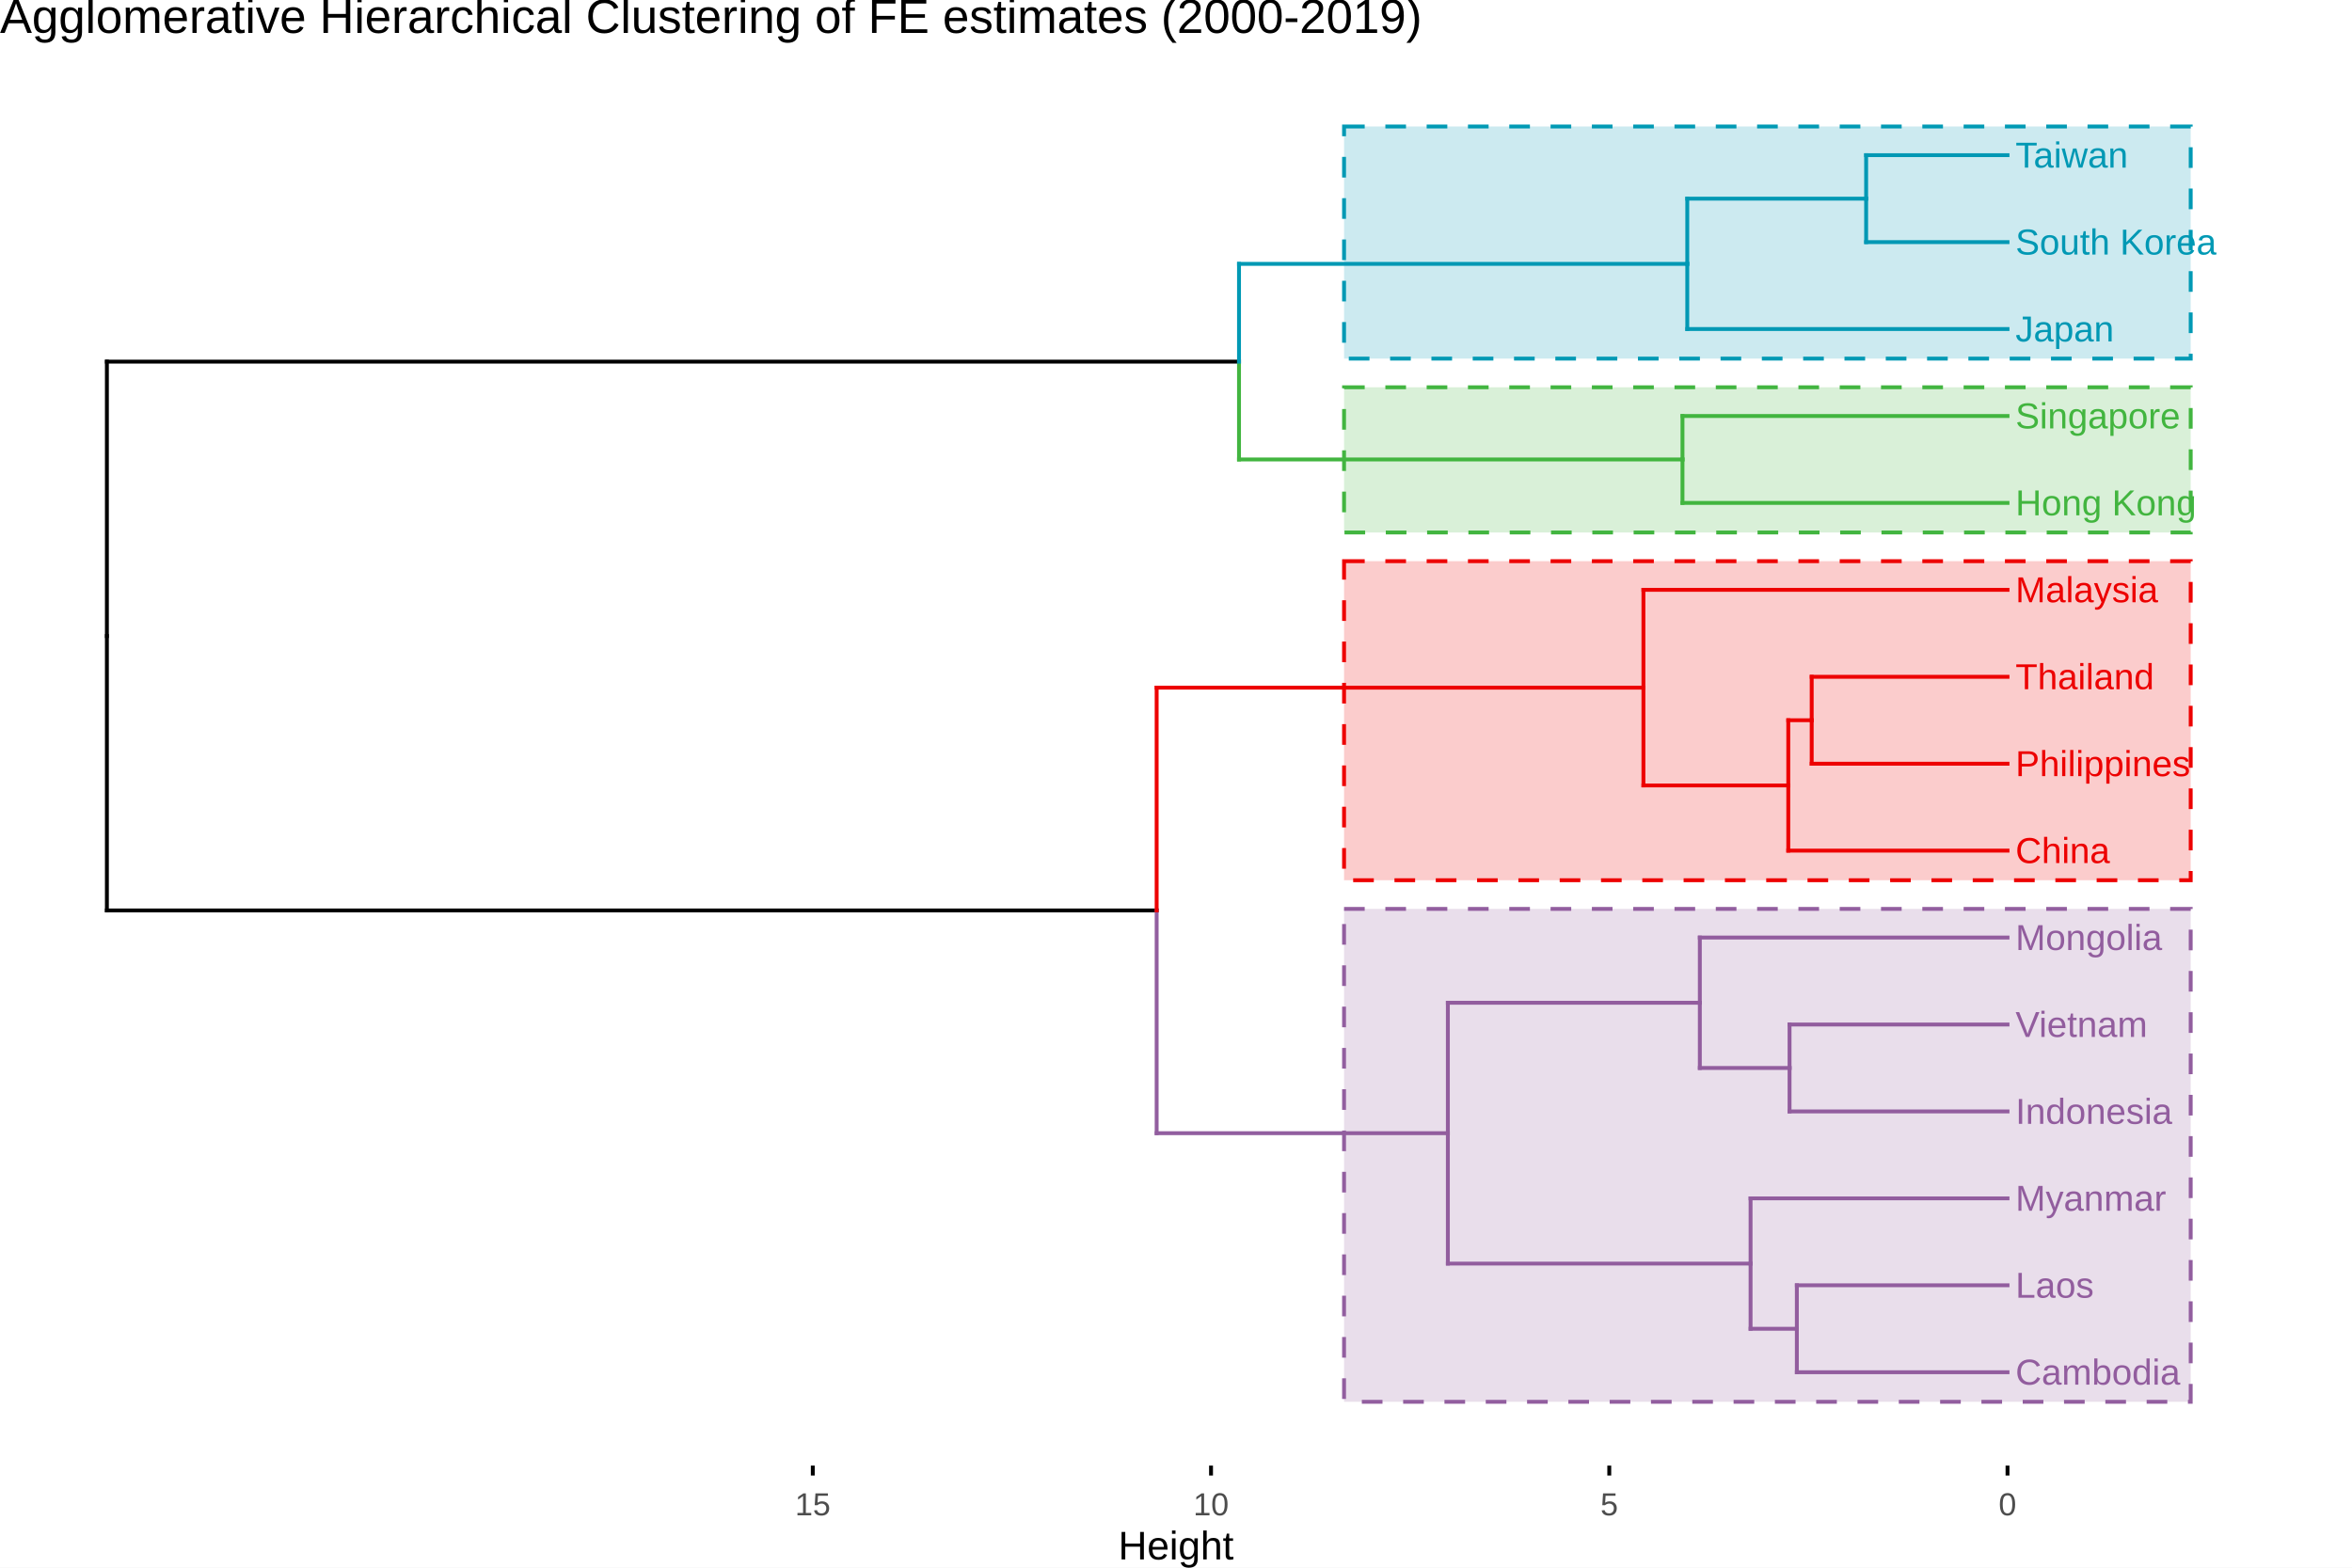
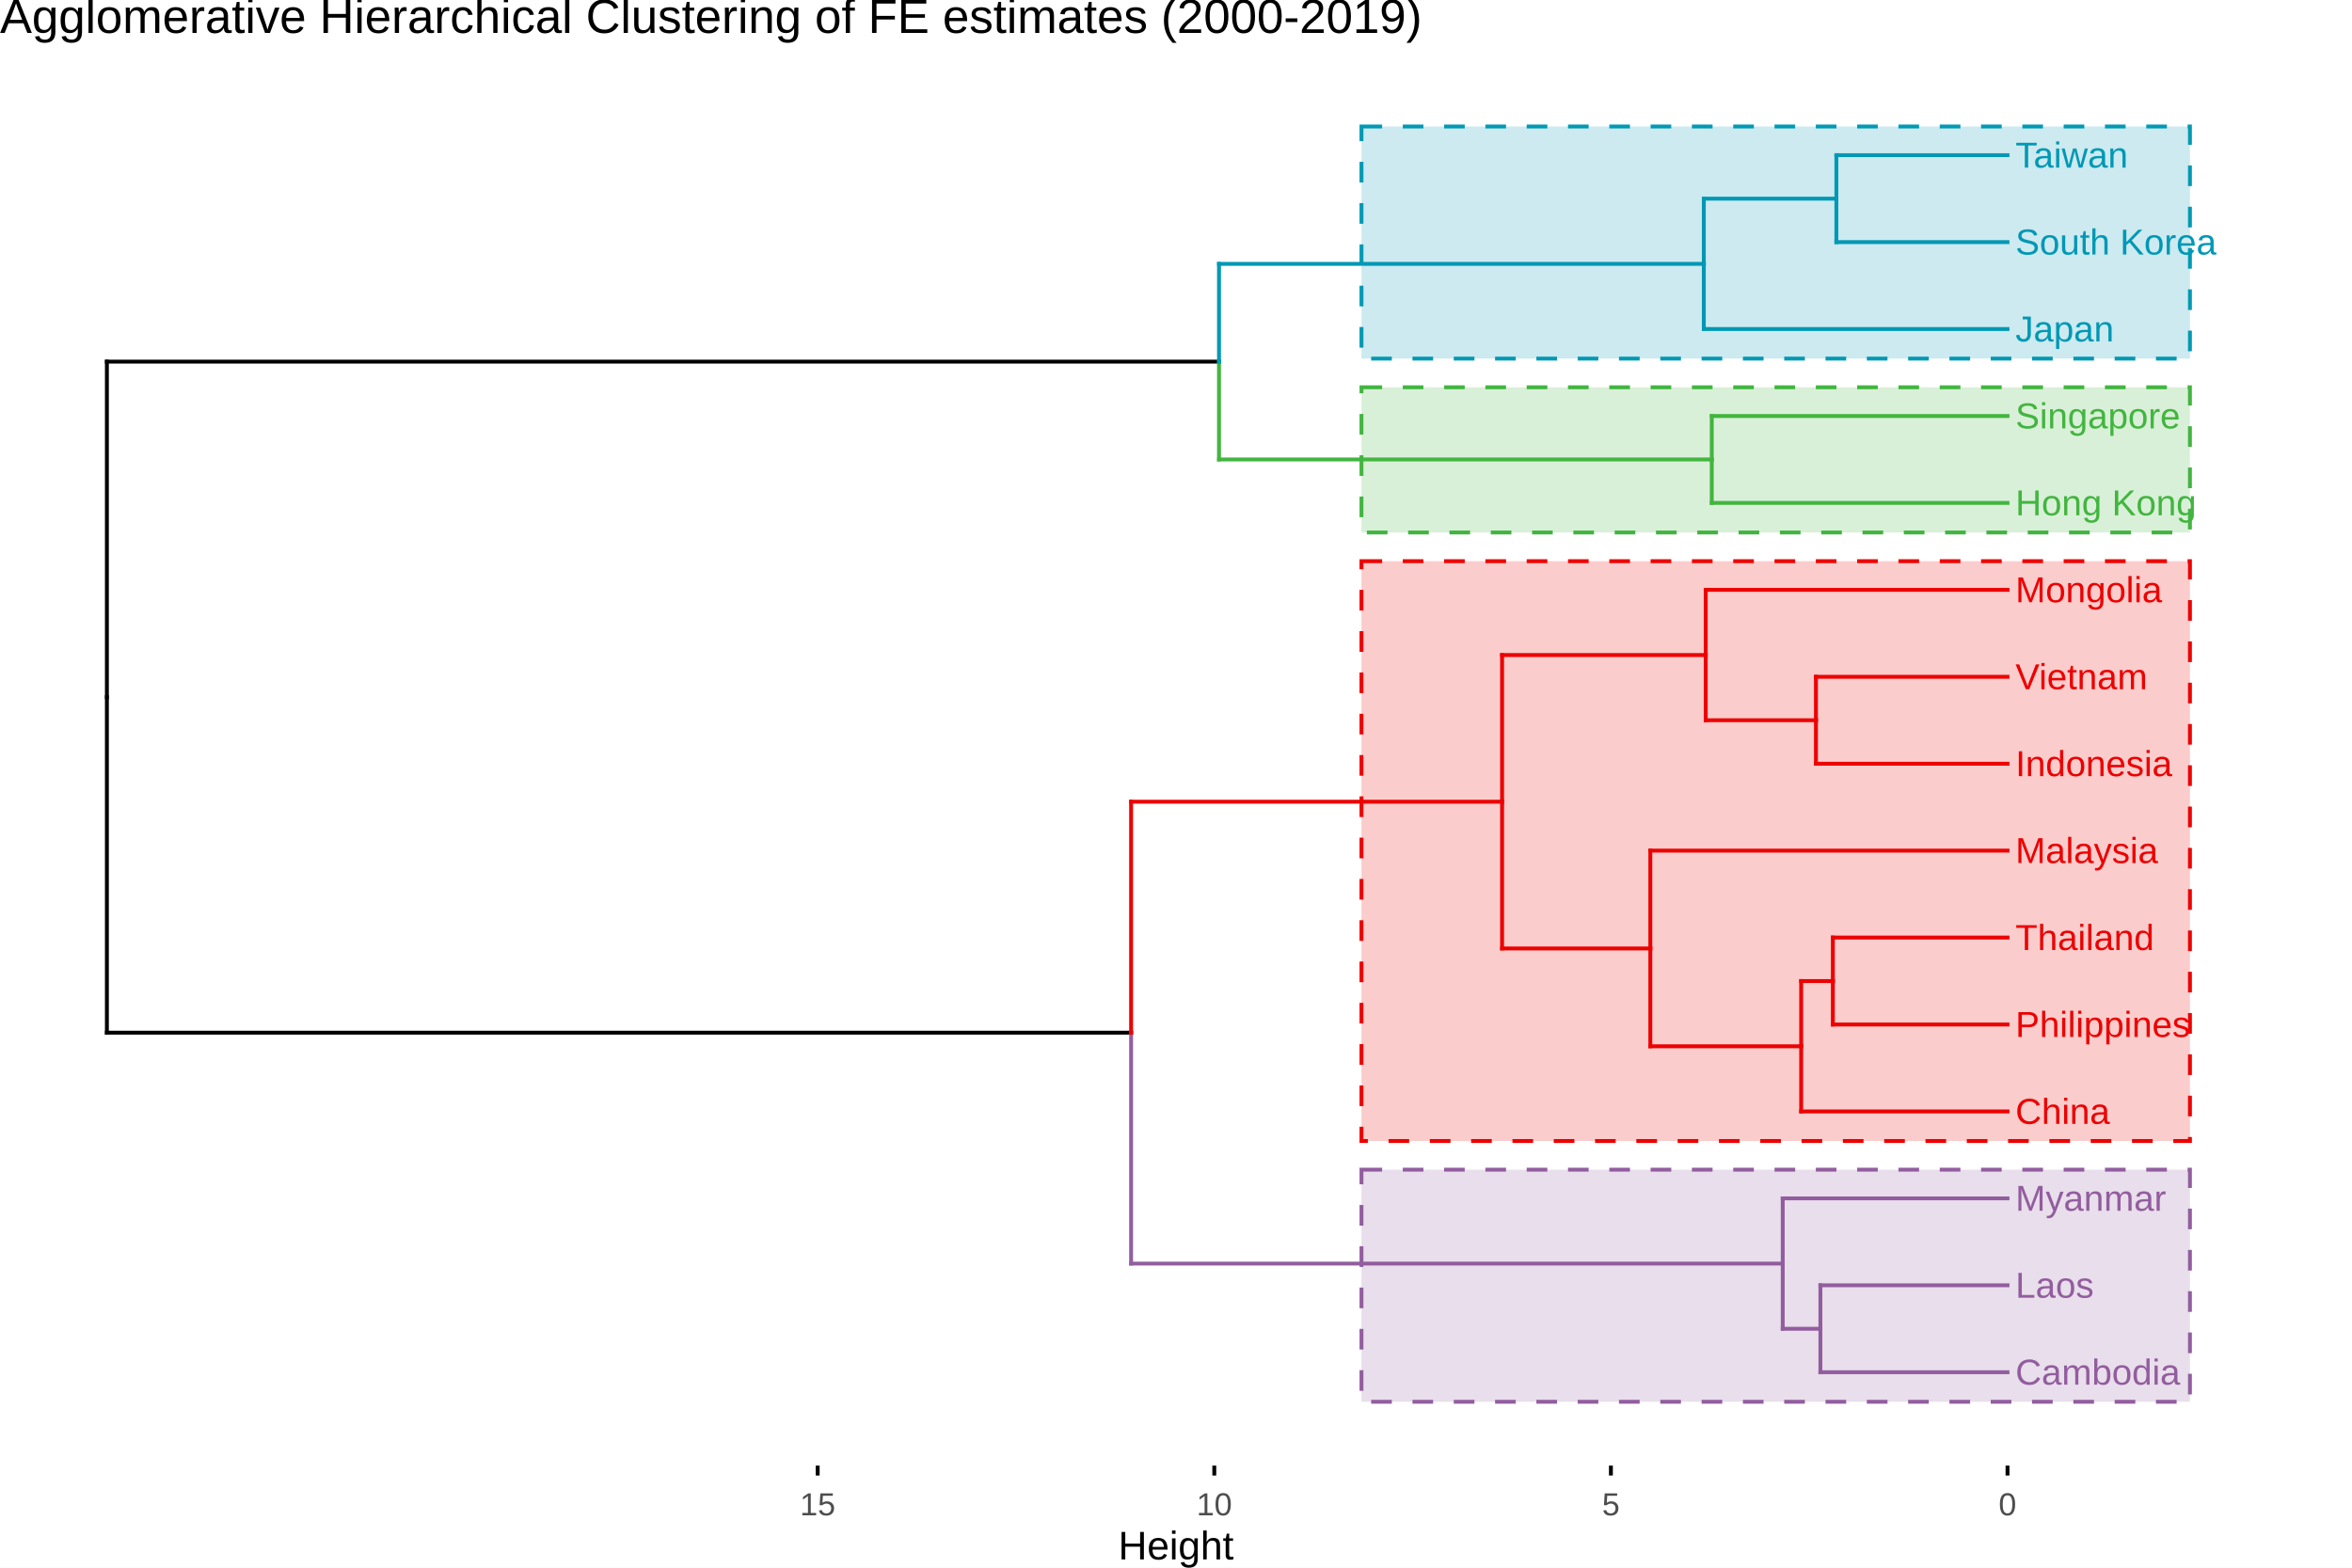
<svg xmlns="http://www.w3.org/2000/svg" width="648.00pt" height="432.00pt" viewBox="0 0 648.00 432.00">
  <g class="svglite">
    <defs>
      <style type="text/css">
    .svglite line, .svglite polyline, .svglite polygon, .svglite path, .svglite rect, .svglite circle {
      fill: none;
      stroke: #000000;
      stroke-linecap: round;
      stroke-linejoin: round;
      stroke-miterlimit: 10.00;
    }
    .svglite text {
      white-space: pre;
    }
    .svglite g.glyphgroup path {
      fill: inherit;
      stroke: none;
    }
  </style>
    </defs>
    <rect width="100%" height="100%" style="stroke: none; fill: #FFFFFF;" />
    <defs>
      <clipPath id="cpMC4wMHw2NDguMDB8MC4wMHw0MzIuMDA=">
        <rect x="0.00" y="0.00" width="648.00" height="432.00" />
      </clipPath>
    </defs>
    <g clip-path="url(#cpMC4wMHw2NDguMDB8MC4wMHw0MzIuMDA=)">
</g>
    <defs>
      <clipPath id="cpMC4wMHw2NDguMDB8MTcuMjl8NDAzLjg2">
        <rect x="0" y="17.29" width="648.00" height="386.57" />
      </clipPath>
    </defs>
    <g clip-path="url(#cpMC4wMHw2NDguMDB8MTcuMjl8NDAzLjg2)">
-       <line x1="29.45" y1="175.27" x2="29.45" y2="250.88" style="stroke-width: 1.07; stroke-linecap: square;" />
-       <line x1="29.45" y1="250.88" x2="318.67" y2="250.88" style="stroke-width: 1.07; stroke-linecap: square;" />
-       <line x1="318.67" y1="250.88" x2="318.67" y2="312.26" style="stroke-width: 1.07; stroke: #925E9F; stroke-linecap: square;" />
-       <line x1="318.67" y1="312.26" x2="398.90" y2="312.26" style="stroke-width: 1.07; stroke: #925E9F; stroke-linecap: square;" />
-       <line x1="398.90" y1="312.26" x2="398.90" y2="348.20" style="stroke-width: 1.07; stroke: #925E9F; stroke-linecap: square;" />
-       <line x1="398.90" y1="348.20" x2="482.30" y2="348.20" style="stroke-width: 1.07; stroke: #925E9F; stroke-linecap: square;" />
-       <line x1="482.30" y1="348.20" x2="482.30" y2="366.16" style="stroke-width: 1.07; stroke: #925E9F; stroke-linecap: square;" />
-       <line x1="482.30" y1="366.16" x2="495.05" y2="366.16" style="stroke-width: 1.07; stroke: #925E9F; stroke-linecap: square;" />
-       <line x1="495.05" y1="366.16" x2="495.05" y2="378.14" style="stroke-width: 1.07; stroke: #925E9F; stroke-linecap: square;" />
-       <line x1="495.05" y1="378.14" x2="553.09" y2="378.14" style="stroke-width: 1.07; stroke: #925E9F; stroke-linecap: square;" />
-       <line x1="495.05" y1="366.16" x2="495.05" y2="354.18" style="stroke-width: 1.07; stroke: #925E9F; stroke-linecap: square;" />
-       <line x1="495.05" y1="354.18" x2="553.09" y2="354.18" style="stroke-width: 1.07; stroke: #925E9F; stroke-linecap: square;" />
-       <line x1="482.30" y1="348.20" x2="482.30" y2="330.23" style="stroke-width: 1.07; stroke: #925E9F; stroke-linecap: square;" />
-       <line x1="482.30" y1="330.23" x2="553.09" y2="330.23" style="stroke-width: 1.07; stroke: #925E9F; stroke-linecap: square;" />
-       <line x1="398.90" y1="312.26" x2="398.90" y2="276.33" style="stroke-width: 1.07; stroke: #925E9F; stroke-linecap: square;" />
-       <line x1="398.90" y1="276.33" x2="468.32" y2="276.33" style="stroke-width: 1.07; stroke: #925E9F; stroke-linecap: square;" />
-       <line x1="468.32" y1="276.33" x2="468.32" y2="294.30" style="stroke-width: 1.07; stroke: #925E9F; stroke-linecap: square;" />
-       <line x1="468.32" y1="294.30" x2="493.04" y2="294.30" style="stroke-width: 1.07; stroke: #925E9F; stroke-linecap: square;" />
-       <line x1="493.04" y1="294.30" x2="493.04" y2="306.27" style="stroke-width: 1.07; stroke: #925E9F; stroke-linecap: square;" />
-       <line x1="493.04" y1="306.27" x2="553.09" y2="306.27" style="stroke-width: 1.07; stroke: #925E9F; stroke-linecap: square;" />
-       <line x1="493.04" y1="294.30" x2="493.04" y2="282.32" style="stroke-width: 1.07; stroke: #925E9F; stroke-linecap: square;" />
-       <line x1="493.04" y1="282.32" x2="553.09" y2="282.32" style="stroke-width: 1.07; stroke: #925E9F; stroke-linecap: square;" />
-       <line x1="468.32" y1="276.33" x2="468.32" y2="258.36" style="stroke-width: 1.07; stroke: #925E9F; stroke-linecap: square;" />
-       <line x1="468.32" y1="258.36" x2="553.09" y2="258.36" style="stroke-width: 1.07; stroke: #925E9F; stroke-linecap: square;" />
-       <line x1="318.67" y1="250.88" x2="318.67" y2="189.49" style="stroke-width: 1.07; stroke: #ED0000; stroke-linecap: square;" />
-       <line x1="318.67" y1="189.49" x2="452.78" y2="189.49" style="stroke-width: 1.07; stroke: #ED0000; stroke-linecap: square;" />
-       <line x1="452.78" y1="189.49" x2="452.78" y2="216.44" style="stroke-width: 1.07; stroke: #ED0000; stroke-linecap: square;" />
-       <line x1="452.78" y1="216.44" x2="492.69" y2="216.44" style="stroke-width: 1.07; stroke: #ED0000; stroke-linecap: square;" />
-       <line x1="492.69" y1="216.44" x2="492.69" y2="234.41" style="stroke-width: 1.07; stroke: #ED0000; stroke-linecap: square;" />
-       <line x1="492.69" y1="234.41" x2="553.09" y2="234.41" style="stroke-width: 1.07; stroke: #ED0000; stroke-linecap: square;" />
-       <line x1="492.69" y1="216.44" x2="492.69" y2="198.47" style="stroke-width: 1.07; stroke: #ED0000; stroke-linecap: square;" />
-       <line x1="492.69" y1="198.47" x2="499.14" y2="198.47" style="stroke-width: 1.07; stroke: #ED0000; stroke-linecap: square;" />
-       <line x1="499.14" y1="198.47" x2="499.14" y2="210.45" style="stroke-width: 1.07; stroke: #ED0000; stroke-linecap: square;" />
-       <line x1="499.14" y1="210.45" x2="553.09" y2="210.45" style="stroke-width: 1.07; stroke: #ED0000; stroke-linecap: square;" />
-       <line x1="499.14" y1="198.47" x2="499.14" y2="186.50" style="stroke-width: 1.07; stroke: #ED0000; stroke-linecap: square;" />
-       <line x1="499.14" y1="186.50" x2="553.09" y2="186.50" style="stroke-width: 1.07; stroke: #ED0000; stroke-linecap: square;" />
-       <line x1="452.78" y1="189.49" x2="452.78" y2="162.54" style="stroke-width: 1.07; stroke: #ED0000; stroke-linecap: square;" />
-       <line x1="452.78" y1="162.54" x2="553.09" y2="162.54" style="stroke-width: 1.07; stroke: #ED0000; stroke-linecap: square;" />
-       <line x1="29.45" y1="175.27" x2="29.45" y2="99.66" style="stroke-width: 1.07; stroke-linecap: square;" />
-       <line x1="29.45" y1="99.66" x2="341.36" y2="99.66" style="stroke-width: 1.07; stroke-linecap: square;" />
-       <line x1="341.36" y1="99.66" x2="341.36" y2="126.61" style="stroke-width: 1.07; stroke: #42B540; stroke-linecap: square;" />
-       <line x1="341.36" y1="126.61" x2="463.54" y2="126.61" style="stroke-width: 1.07; stroke: #42B540; stroke-linecap: square;" />
-       <line x1="463.54" y1="126.61" x2="463.54" y2="138.59" style="stroke-width: 1.07; stroke: #42B540; stroke-linecap: square;" />
-       <line x1="463.54" y1="138.59" x2="553.09" y2="138.59" style="stroke-width: 1.07; stroke: #42B540; stroke-linecap: square;" />
-       <line x1="463.54" y1="126.61" x2="463.54" y2="114.63" style="stroke-width: 1.07; stroke: #42B540; stroke-linecap: square;" />
-       <line x1="463.54" y1="114.63" x2="553.09" y2="114.63" style="stroke-width: 1.07; stroke: #42B540; stroke-linecap: square;" />
-       <line x1="341.36" y1="99.66" x2="341.36" y2="72.71" style="stroke-width: 1.07; stroke: #0099B4; stroke-linecap: square;" />
-       <line x1="341.36" y1="72.71" x2="464.86" y2="72.71" style="stroke-width: 1.07; stroke: #0099B4; stroke-linecap: square;" />
-       <line x1="464.86" y1="72.71" x2="464.86" y2="90.67" style="stroke-width: 1.07; stroke: #0099B4; stroke-linecap: square;" />
-       <line x1="464.86" y1="90.67" x2="553.09" y2="90.67" style="stroke-width: 1.07; stroke: #0099B4; stroke-linecap: square;" />
-       <line x1="464.86" y1="72.71" x2="464.86" y2="54.74" style="stroke-width: 1.07; stroke: #0099B4; stroke-linecap: square;" />
-       <line x1="464.86" y1="54.74" x2="514.14" y2="54.74" style="stroke-width: 1.07; stroke: #0099B4; stroke-linecap: square;" />
-       <line x1="514.14" y1="54.74" x2="514.14" y2="66.72" style="stroke-width: 1.07; stroke: #0099B4; stroke-linecap: square;" />
-       <line x1="514.14" y1="66.72" x2="553.09" y2="66.72" style="stroke-width: 1.07; stroke: #0099B4; stroke-linecap: square;" />
-       <line x1="514.14" y1="54.74" x2="514.14" y2="42.76" style="stroke-width: 1.07; stroke: #0099B4; stroke-linecap: square;" />
-       <line x1="514.14" y1="42.76" x2="553.09" y2="42.76" style="stroke-width: 1.07; stroke: #0099B4; stroke-linecap: square;" />
-       <text x="555.29" y="381.56" style="font-size: 9.96px;fill: #925E9F; font-family: &quot;Liberation Sans&quot;;" textLength="45.36px" lengthAdjust="spacingAndGlyphs">Cambodia</text>
-       <text x="555.29" y="357.61" style="font-size: 9.96px;fill: #925E9F; font-family: &quot;Liberation Sans&quot;;" textLength="21.58px" lengthAdjust="spacingAndGlyphs">Laos</text>
-       <text x="555.29" y="333.65" style="font-size: 9.96px;fill: #925E9F; font-family: &quot;Liberation Sans&quot;;" textLength="41.48px" lengthAdjust="spacingAndGlyphs">Myanmar</text>
-       <text x="555.29" y="309.70" style="font-size: 9.96px;fill: #925E9F; font-family: &quot;Liberation Sans&quot;;" textLength="43.16px" lengthAdjust="spacingAndGlyphs">Indonesia</text>
-       <text x="555.29" y="285.74" style="font-size: 9.96px;fill: #925E9F; font-family: &quot;Liberation Sans&quot;;" textLength="36.33px" lengthAdjust="spacingAndGlyphs">Vietnam</text>
-       <text x="555.29" y="261.79" style="font-size: 9.96px;fill: #925E9F; font-family: &quot;Liberation Sans&quot;;" textLength="40.39px" lengthAdjust="spacingAndGlyphs">Mongolia</text>
-       <text x="555.29" y="237.83" style="font-size: 9.96px;fill: #ED0000; font-family: &quot;Liberation Sans&quot;;" textLength="26.00px" lengthAdjust="spacingAndGlyphs">China</text>
-       <text x="555.29" y="213.88" style="font-size: 9.96px;fill: #ED0000; font-family: &quot;Liberation Sans&quot;;" textLength="48.16px" lengthAdjust="spacingAndGlyphs">Philippines</text>
-       <text x="555.29" y="189.92" style="font-size: 9.96px;fill: #ED0000; font-family: &quot;Liberation Sans&quot;;" textLength="38.17px" lengthAdjust="spacingAndGlyphs">Thailand</text>
-       <text x="555.29" y="165.96" style="font-size: 9.96px;fill: #ED0000; font-family: &quot;Liberation Sans&quot;;" textLength="39.30px" lengthAdjust="spacingAndGlyphs">Malaysia</text>
-       <text x="555.29" y="142.01" style="font-size: 9.96px;fill: #42B540; font-family: &quot;Liberation Sans&quot;;" textLength="49.78px" lengthAdjust="spacingAndGlyphs">Hong Kong</text>
-       <text x="555.29" y="118.05" style="font-size: 9.96px;fill: #42B540; font-family: &quot;Liberation Sans&quot;;" textLength="45.36px" lengthAdjust="spacingAndGlyphs">Singapore</text>
-       <text x="555.29" y="94.10" style="font-size: 9.96px;fill: #0099B4; font-family: &quot;Liberation Sans&quot;;" textLength="27.11px" lengthAdjust="spacingAndGlyphs">Japan</text>
-       <text x="555.29" y="70.14" style="font-size: 9.96px;fill: #0099B4; font-family: &quot;Liberation Sans&quot;;" textLength="55.31px" lengthAdjust="spacingAndGlyphs">South Korea</text>
-       <text x="555.29" y="46.19" style="font-size: 9.96px;fill: #0099B4; font-family: &quot;Liberation Sans&quot;;" textLength="30.97px" lengthAdjust="spacingAndGlyphs">Taiwan</text>
-       <rect x="370.30" y="250.46" width="233.26" height="135.83" style="stroke-width: 1.07; stroke: #925E9F; stroke-dasharray: 5.69,5.69; stroke-linecap: butt; stroke-linejoin: miter; fill: #925E9F; fill-opacity: 0.20;" />
-       <rect x="370.30" y="154.64" width="233.26" height="87.92" style="stroke-width: 1.07; stroke: #ED0000; stroke-dasharray: 5.69,5.69; stroke-linecap: butt; stroke-linejoin: miter; fill: #ED0000; fill-opacity: 0.20;" />
-       <rect x="370.30" y="106.72" width="233.26" height="40.01" style="stroke-width: 1.07; stroke: #42B540; stroke-dasharray: 5.69,5.69; stroke-linecap: butt; stroke-linejoin: miter; fill: #42B540; fill-opacity: 0.20;" />
-       <rect x="370.30" y="34.86" width="233.26" height="63.96" style="stroke-width: 1.07; stroke: #0099B4; stroke-dasharray: 5.69,5.69; stroke-linecap: butt; stroke-linejoin: miter; fill: #0099B4; fill-opacity: 0.20;" />
+       <line x1="29.45" y1="192.11" x2="29.45" y2="284.56" style="stroke-width: 1.07; stroke-linecap: square;" />
+       <line x1="29.45" y1="284.56" x2="311.63" y2="284.56" style="stroke-width: 1.07; stroke-linecap: square;" />
+       <line x1="311.63" y1="284.56" x2="311.63" y2="348.20" style="stroke-width: 1.07; stroke: #925E9F; stroke-linecap: square;" />
+       <line x1="311.63" y1="348.20" x2="491.16" y2="348.20" style="stroke-width: 1.07; stroke: #925E9F; stroke-linecap: square;" />
+       <line x1="491.16" y1="348.20" x2="491.16" y2="366.16" style="stroke-width: 1.07; stroke: #925E9F; stroke-linecap: square;" />
+       <line x1="491.16" y1="366.16" x2="501.54" y2="366.16" style="stroke-width: 1.07; stroke: #925E9F; stroke-linecap: square;" />
+       <line x1="501.54" y1="366.16" x2="501.54" y2="378.14" style="stroke-width: 1.07; stroke: #925E9F; stroke-linecap: square;" />
+       <line x1="501.54" y1="378.14" x2="553.09" y2="378.14" style="stroke-width: 1.07; stroke: #925E9F; stroke-linecap: square;" />
+       <line x1="501.54" y1="366.16" x2="501.54" y2="354.18" style="stroke-width: 1.07; stroke: #925E9F; stroke-linecap: square;" />
+       <line x1="501.54" y1="354.18" x2="553.09" y2="354.18" style="stroke-width: 1.07; stroke: #925E9F; stroke-linecap: square;" />
+       <line x1="491.16" y1="348.20" x2="491.16" y2="330.23" style="stroke-width: 1.07; stroke: #925E9F; stroke-linecap: square;" />
+       <line x1="491.16" y1="330.23" x2="553.09" y2="330.23" style="stroke-width: 1.07; stroke: #925E9F; stroke-linecap: square;" />
+       <line x1="311.63" y1="284.56" x2="311.63" y2="220.93" style="stroke-width: 1.07; stroke: #ED0000; stroke-linecap: square;" />
+       <line x1="311.63" y1="220.93" x2="413.84" y2="220.93" style="stroke-width: 1.07; stroke: #ED0000; stroke-linecap: square;" />
+       <line x1="413.84" y1="220.93" x2="413.84" y2="261.36" style="stroke-width: 1.07; stroke: #ED0000; stroke-linecap: square;" />
+       <line x1="413.84" y1="261.36" x2="454.68" y2="261.36" style="stroke-width: 1.07; stroke: #ED0000; stroke-linecap: square;" />
+       <line x1="454.68" y1="261.36" x2="454.68" y2="288.31" style="stroke-width: 1.07; stroke: #ED0000; stroke-linecap: square;" />
+       <line x1="454.68" y1="288.31" x2="496.24" y2="288.31" style="stroke-width: 1.07; stroke: #ED0000; stroke-linecap: square;" />
+       <line x1="496.24" y1="288.31" x2="496.24" y2="306.27" style="stroke-width: 1.07; stroke: #ED0000; stroke-linecap: square;" />
+       <line x1="496.24" y1="306.27" x2="553.09" y2="306.27" style="stroke-width: 1.07; stroke: #ED0000; stroke-linecap: square;" />
+       <line x1="496.24" y1="288.31" x2="496.24" y2="270.34" style="stroke-width: 1.07; stroke: #ED0000; stroke-linecap: square;" />
+       <line x1="496.24" y1="270.34" x2="504.97" y2="270.34" style="stroke-width: 1.07; stroke: #ED0000; stroke-linecap: square;" />
+       <line x1="504.97" y1="270.34" x2="504.97" y2="282.32" style="stroke-width: 1.07; stroke: #ED0000; stroke-linecap: square;" />
+       <line x1="504.97" y1="282.32" x2="553.09" y2="282.32" style="stroke-width: 1.07; stroke: #ED0000; stroke-linecap: square;" />
+       <line x1="504.97" y1="270.34" x2="504.97" y2="258.36" style="stroke-width: 1.07; stroke: #ED0000; stroke-linecap: square;" />
+       <line x1="504.97" y1="258.36" x2="553.09" y2="258.36" style="stroke-width: 1.07; stroke: #ED0000; stroke-linecap: square;" />
+       <line x1="454.68" y1="261.36" x2="454.68" y2="234.41" style="stroke-width: 1.07; stroke: #ED0000; stroke-linecap: square;" />
+       <line x1="454.68" y1="234.41" x2="553.09" y2="234.41" style="stroke-width: 1.07; stroke: #ED0000; stroke-linecap: square;" />
+       <line x1="413.84" y1="220.93" x2="413.84" y2="180.51" style="stroke-width: 1.07; stroke: #ED0000; stroke-linecap: square;" />
+       <line x1="413.84" y1="180.51" x2="469.94" y2="180.51" style="stroke-width: 1.07; stroke: #ED0000; stroke-linecap: square;" />
+       <line x1="469.94" y1="180.51" x2="469.94" y2="198.47" style="stroke-width: 1.07; stroke: #ED0000; stroke-linecap: square;" />
+       <line x1="469.94" y1="198.47" x2="500.31" y2="198.47" style="stroke-width: 1.07; stroke: #ED0000; stroke-linecap: square;" />
+       <line x1="500.31" y1="198.47" x2="500.31" y2="210.45" style="stroke-width: 1.07; stroke: #ED0000; stroke-linecap: square;" />
+       <line x1="500.31" y1="210.45" x2="553.09" y2="210.45" style="stroke-width: 1.07; stroke: #ED0000; stroke-linecap: square;" />
+       <line x1="500.31" y1="198.47" x2="500.31" y2="186.50" style="stroke-width: 1.07; stroke: #ED0000; stroke-linecap: square;" />
+       <line x1="500.31" y1="186.50" x2="553.09" y2="186.50" style="stroke-width: 1.07; stroke: #ED0000; stroke-linecap: square;" />
+       <line x1="469.94" y1="180.51" x2="469.94" y2="162.54" style="stroke-width: 1.07; stroke: #ED0000; stroke-linecap: square;" />
+       <line x1="469.94" y1="162.54" x2="553.09" y2="162.54" style="stroke-width: 1.07; stroke: #ED0000; stroke-linecap: square;" />
+       <line x1="29.45" y1="192.11" x2="29.45" y2="99.66" style="stroke-width: 1.07; stroke-linecap: square;" />
+       <line x1="29.45" y1="99.66" x2="335.85" y2="99.66" style="stroke-width: 1.07; stroke-linecap: square;" />
+       <line x1="335.85" y1="99.66" x2="335.85" y2="126.61" style="stroke-width: 1.07; stroke: #42B540; stroke-linecap: square;" />
+       <line x1="335.85" y1="126.61" x2="471.61" y2="126.61" style="stroke-width: 1.07; stroke: #42B540; stroke-linecap: square;" />
+       <line x1="471.61" y1="126.61" x2="471.61" y2="138.59" style="stroke-width: 1.07; stroke: #42B540; stroke-linecap: square;" />
+       <line x1="471.61" y1="138.59" x2="553.09" y2="138.59" style="stroke-width: 1.07; stroke: #42B540; stroke-linecap: square;" />
+       <line x1="471.61" y1="126.61" x2="471.61" y2="114.63" style="stroke-width: 1.07; stroke: #42B540; stroke-linecap: square;" />
+       <line x1="471.61" y1="114.63" x2="553.09" y2="114.63" style="stroke-width: 1.07; stroke: #42B540; stroke-linecap: square;" />
+       <line x1="335.85" y1="99.66" x2="335.85" y2="72.71" style="stroke-width: 1.07; stroke: #0099B4; stroke-linecap: square;" />
+       <line x1="335.85" y1="72.71" x2="469.42" y2="72.71" style="stroke-width: 1.07; stroke: #0099B4; stroke-linecap: square;" />
+       <line x1="469.42" y1="72.71" x2="469.42" y2="90.67" style="stroke-width: 1.07; stroke: #0099B4; stroke-linecap: square;" />
+       <line x1="469.42" y1="90.67" x2="553.09" y2="90.67" style="stroke-width: 1.07; stroke: #0099B4; stroke-linecap: square;" />
+       <line x1="469.42" y1="72.71" x2="469.42" y2="54.74" style="stroke-width: 1.07; stroke: #0099B4; stroke-linecap: square;" />
+       <line x1="469.42" y1="54.74" x2="505.94" y2="54.74" style="stroke-width: 1.07; stroke: #0099B4; stroke-linecap: square;" />
+       <line x1="505.94" y1="54.74" x2="505.94" y2="66.72" style="stroke-width: 1.07; stroke: #0099B4; stroke-linecap: square;" />
+       <line x1="505.94" y1="66.72" x2="553.09" y2="66.72" style="stroke-width: 1.07; stroke: #0099B4; stroke-linecap: square;" />
+       <line x1="505.94" y1="54.74" x2="505.94" y2="42.76" style="stroke-width: 1.07; stroke: #0099B4; stroke-linecap: square;" />
+       <line x1="505.94" y1="42.76" x2="553.09" y2="42.76" style="stroke-width: 1.07; stroke: #0099B4; stroke-linecap: square;" />
+       <text x="555.28" y="381.56" style="font-size: 9.96px;fill: #925E9F; font-family: &quot;Liberation Sans&quot;;" textLength="45.36px" lengthAdjust="spacingAndGlyphs">Cambodia</text>
+       <text x="555.28" y="357.61" style="font-size: 9.96px;fill: #925E9F; font-family: &quot;Liberation Sans&quot;;" textLength="21.58px" lengthAdjust="spacingAndGlyphs">Laos</text>
+       <text x="555.28" y="333.65" style="font-size: 9.96px;fill: #925E9F; font-family: &quot;Liberation Sans&quot;;" textLength="41.48px" lengthAdjust="spacingAndGlyphs">Myanmar</text>
+       <text x="555.28" y="309.70" style="font-size: 9.96px;fill: #ED0000; font-family: &quot;Liberation Sans&quot;;" textLength="26.00px" lengthAdjust="spacingAndGlyphs">China</text>
+       <text x="555.28" y="285.74" style="font-size: 9.96px;fill: #ED0000; font-family: &quot;Liberation Sans&quot;;" textLength="48.16px" lengthAdjust="spacingAndGlyphs">Philippines</text>
+       <text x="555.28" y="261.79" style="font-size: 9.96px;fill: #ED0000; font-family: &quot;Liberation Sans&quot;;" textLength="38.17px" lengthAdjust="spacingAndGlyphs">Thailand</text>
+       <text x="555.28" y="237.83" style="font-size: 9.96px;fill: #ED0000; font-family: &quot;Liberation Sans&quot;;" textLength="39.30px" lengthAdjust="spacingAndGlyphs">Malaysia</text>
+       <text x="555.28" y="213.88" style="font-size: 9.96px;fill: #ED0000; font-family: &quot;Liberation Sans&quot;;" textLength="43.16px" lengthAdjust="spacingAndGlyphs">Indonesia</text>
+       <text x="555.28" y="189.92" style="font-size: 9.96px;fill: #ED0000; font-family: &quot;Liberation Sans&quot;;" textLength="36.33px" lengthAdjust="spacingAndGlyphs">Vietnam</text>
+       <text x="555.28" y="165.96" style="font-size: 9.96px;fill: #ED0000; font-family: &quot;Liberation Sans&quot;;" textLength="40.39px" lengthAdjust="spacingAndGlyphs">Mongolia</text>
+       <text x="555.28" y="142.01" style="font-size: 9.96px;fill: #42B540; font-family: &quot;Liberation Sans&quot;;" textLength="49.78px" lengthAdjust="spacingAndGlyphs">Hong Kong</text>
+       <text x="555.28" y="118.05" style="font-size: 9.96px;fill: #42B540; font-family: &quot;Liberation Sans&quot;;" textLength="45.36px" lengthAdjust="spacingAndGlyphs">Singapore</text>
+       <text x="555.28" y="94.10" style="font-size: 9.96px;fill: #0099B4; font-family: &quot;Liberation Sans&quot;;" textLength="27.11px" lengthAdjust="spacingAndGlyphs">Japan</text>
+       <text x="555.28" y="70.14" style="font-size: 9.96px;fill: #0099B4; font-family: &quot;Liberation Sans&quot;;" textLength="55.31px" lengthAdjust="spacingAndGlyphs">South Korea</text>
+       <text x="555.28" y="46.19" style="font-size: 9.96px;fill: #0099B4; font-family: &quot;Liberation Sans&quot;;" textLength="30.97px" lengthAdjust="spacingAndGlyphs">Taiwan</text>
+       <rect x="375.10" y="322.32" width="228.25" height="63.96" style="stroke-width: 1.07; stroke: #925E9F; stroke-dasharray: 5.69,5.69; stroke-linecap: butt; stroke-linejoin: miter; fill: #925E9F; fill-opacity: 0.20;" />
+       <rect x="375.10" y="154.64" width="228.25" height="159.78" style="stroke-width: 1.07; stroke: #ED0000; stroke-dasharray: 5.69,5.69; stroke-linecap: butt; stroke-linejoin: miter; fill: #ED0000; fill-opacity: 0.20;" />
+       <rect x="375.10" y="106.72" width="228.25" height="40.01" style="stroke-width: 1.07; stroke: #42B540; stroke-dasharray: 5.69,5.69; stroke-linecap: butt; stroke-linejoin: miter; fill: #42B540; fill-opacity: 0.20;" />
+       <rect x="375.10" y="34.86" width="228.25" height="63.96" style="stroke-width: 1.07; stroke: #0099B4; stroke-dasharray: 5.69,5.69; stroke-linecap: butt; stroke-linejoin: miter; fill: #0099B4; fill-opacity: 0.20;" />
    </g>
    <g clip-path="url(#cpMC4wMHw2NDguMDB8MC4wMHw0MzIuMDA=)">
      <polyline points="553.09,406.60 553.09,403.86 " style="stroke-width: 1.07; stroke-linecap: butt;" />
-       <polyline points="443.37,406.60 443.37,403.86 " style="stroke-width: 1.07; stroke-linecap: butt;" />
-       <polyline points="333.65,406.60 333.65,403.86 " style="stroke-width: 1.07; stroke-linecap: butt;" />
-       <polyline points="223.93,406.60 223.93,403.86 " style="stroke-width: 1.07; stroke-linecap: butt;" />
+       <polyline points="443.82,406.60 443.82,403.86 " style="stroke-width: 1.07; stroke-linecap: butt;" />
+       <polyline points="334.55,406.60 334.55,403.86 " style="stroke-width: 1.07; stroke-linecap: butt;" />
+       <polyline points="225.28,406.60 225.28,403.86 " style="stroke-width: 1.07; stroke-linecap: butt;" />
      <text x="553.09" y="417.58" text-anchor="middle" style="font-size: 8.80px;fill: #4D4D4D; font-family: &quot;Liberation Sans&quot;;" textLength="4.89px" lengthAdjust="spacingAndGlyphs">0</text>
-       <text x="443.37" y="417.58" text-anchor="middle" style="font-size: 8.80px;fill: #4D4D4D; font-family: &quot;Liberation Sans&quot;;" textLength="4.89px" lengthAdjust="spacingAndGlyphs">5</text>
-       <text x="333.65" y="417.58" text-anchor="middle" style="font-size: 8.80px;fill: #4D4D4D; font-family: &quot;Liberation Sans&quot;;" textLength="9.78px" lengthAdjust="spacingAndGlyphs">10</text>
-       <text x="223.93" y="417.58" text-anchor="middle" style="font-size: 8.80px;fill: #4D4D4D; font-family: &quot;Liberation Sans&quot;;" textLength="9.78px" lengthAdjust="spacingAndGlyphs">15</text>
+       <text x="443.82" y="417.58" text-anchor="middle" style="font-size: 8.80px;fill: #4D4D4D; font-family: &quot;Liberation Sans&quot;;" textLength="4.89px" lengthAdjust="spacingAndGlyphs">5</text>
+       <text x="334.55" y="417.58" text-anchor="middle" style="font-size: 8.80px;fill: #4D4D4D; font-family: &quot;Liberation Sans&quot;;" textLength="9.78px" lengthAdjust="spacingAndGlyphs">10</text>
+       <text x="225.28" y="417.58" text-anchor="middle" style="font-size: 8.80px;fill: #4D4D4D; font-family: &quot;Liberation Sans&quot;;" textLength="9.78px" lengthAdjust="spacingAndGlyphs">15</text>
      <text x="324.00" y="429.72" text-anchor="middle" style="font-size: 11.00px; font-family: &quot;Liberation Sans&quot;;" textLength="31.81px" lengthAdjust="spacingAndGlyphs">Height</text>
      <text x="0" y="9.07" style="font-size: 13.20px; font-family: &quot;Liberation Sans&quot;;" textLength="391.23px" lengthAdjust="spacingAndGlyphs">Agglomerative Hierarchical Clustering of FE estimates (2000-2019)</text>
    </g>
  </g>
</svg>
